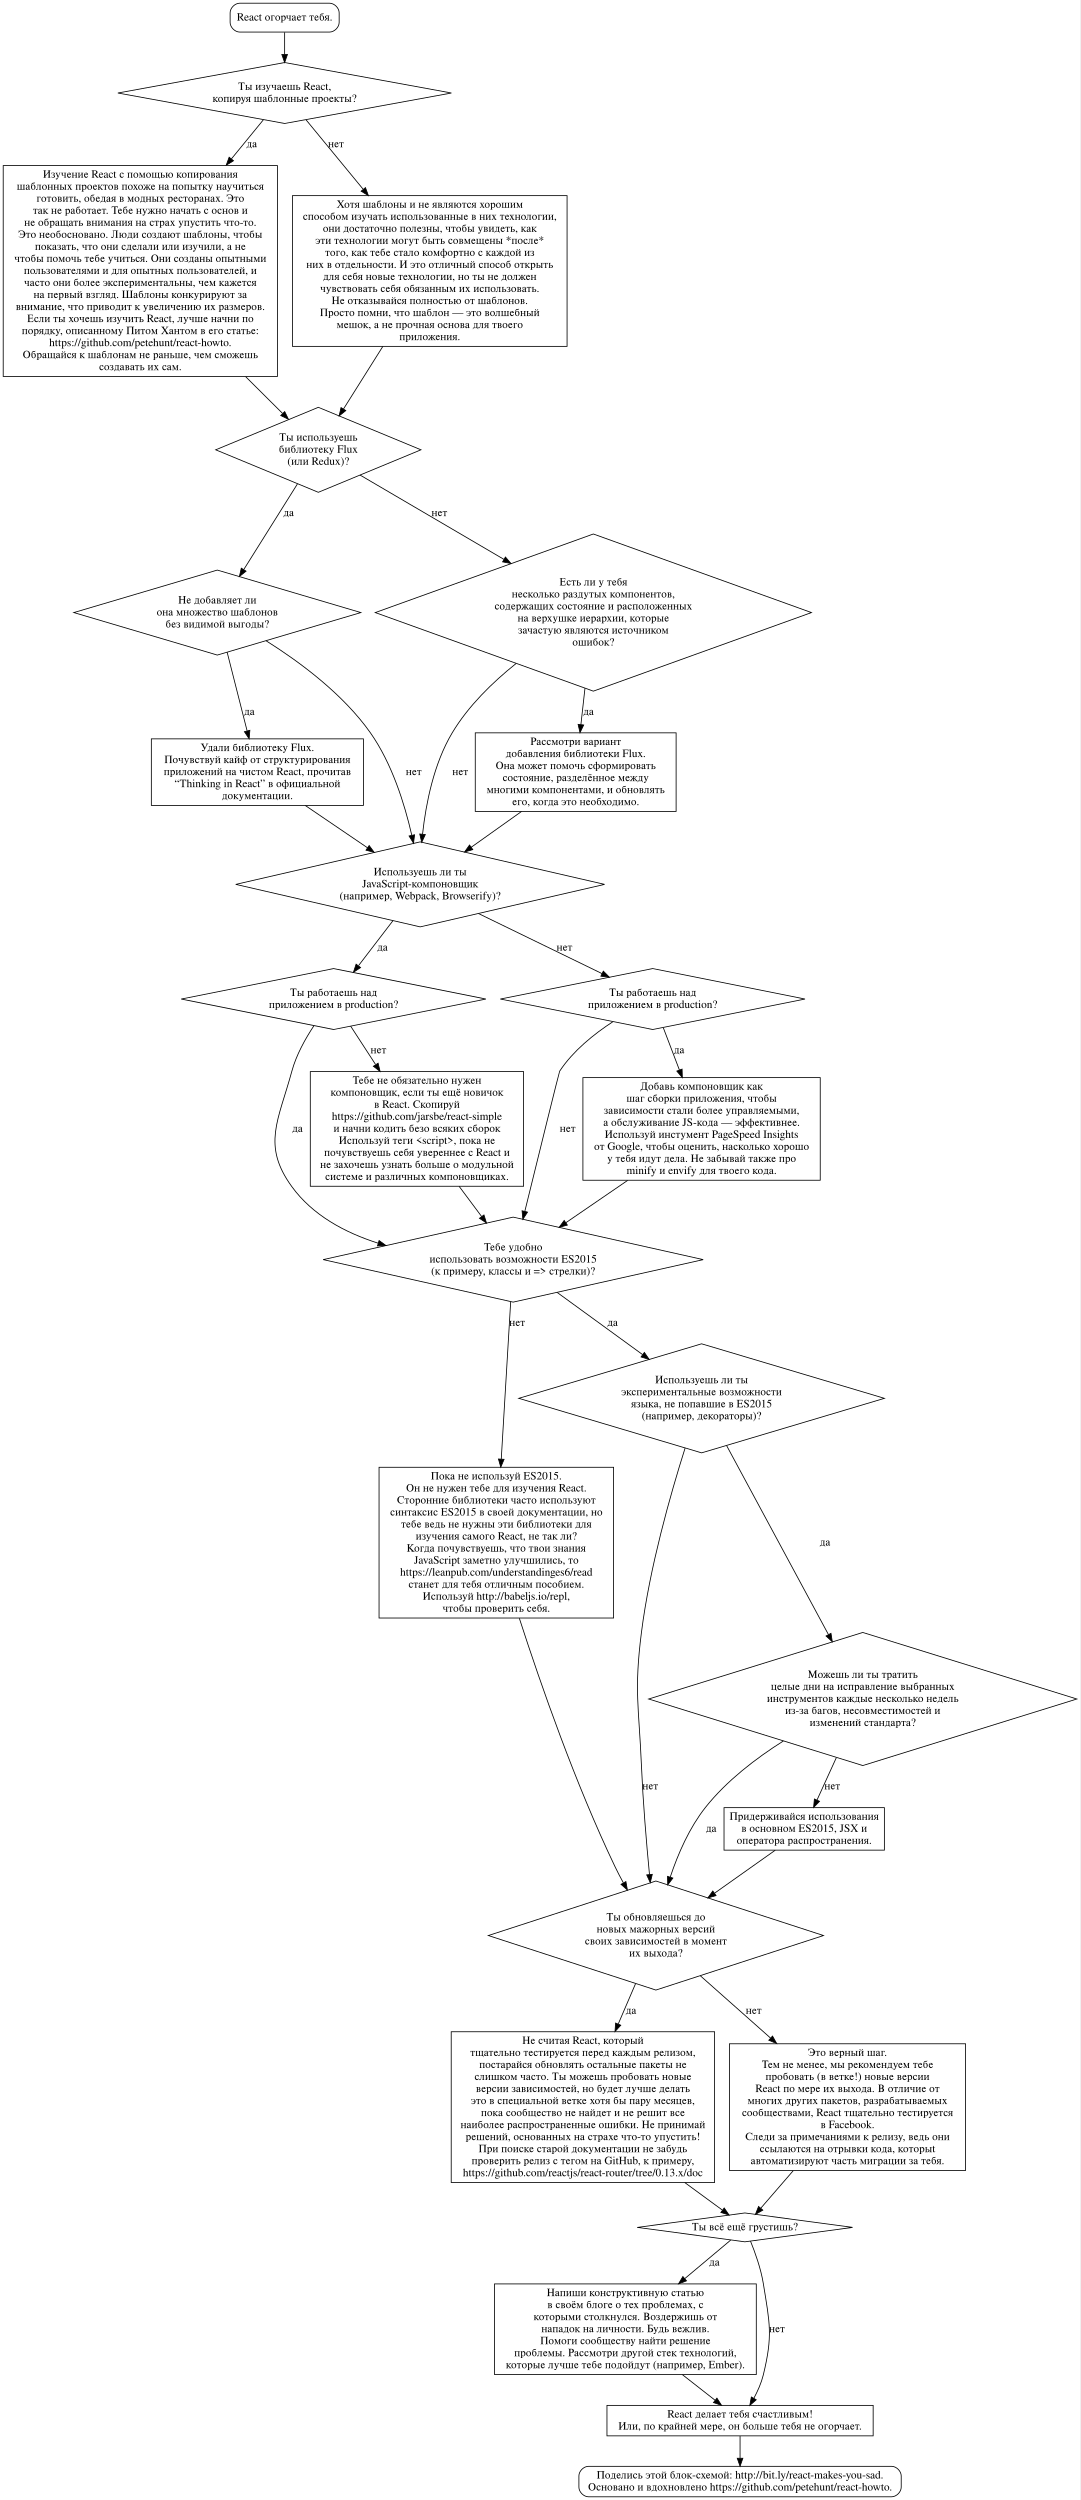
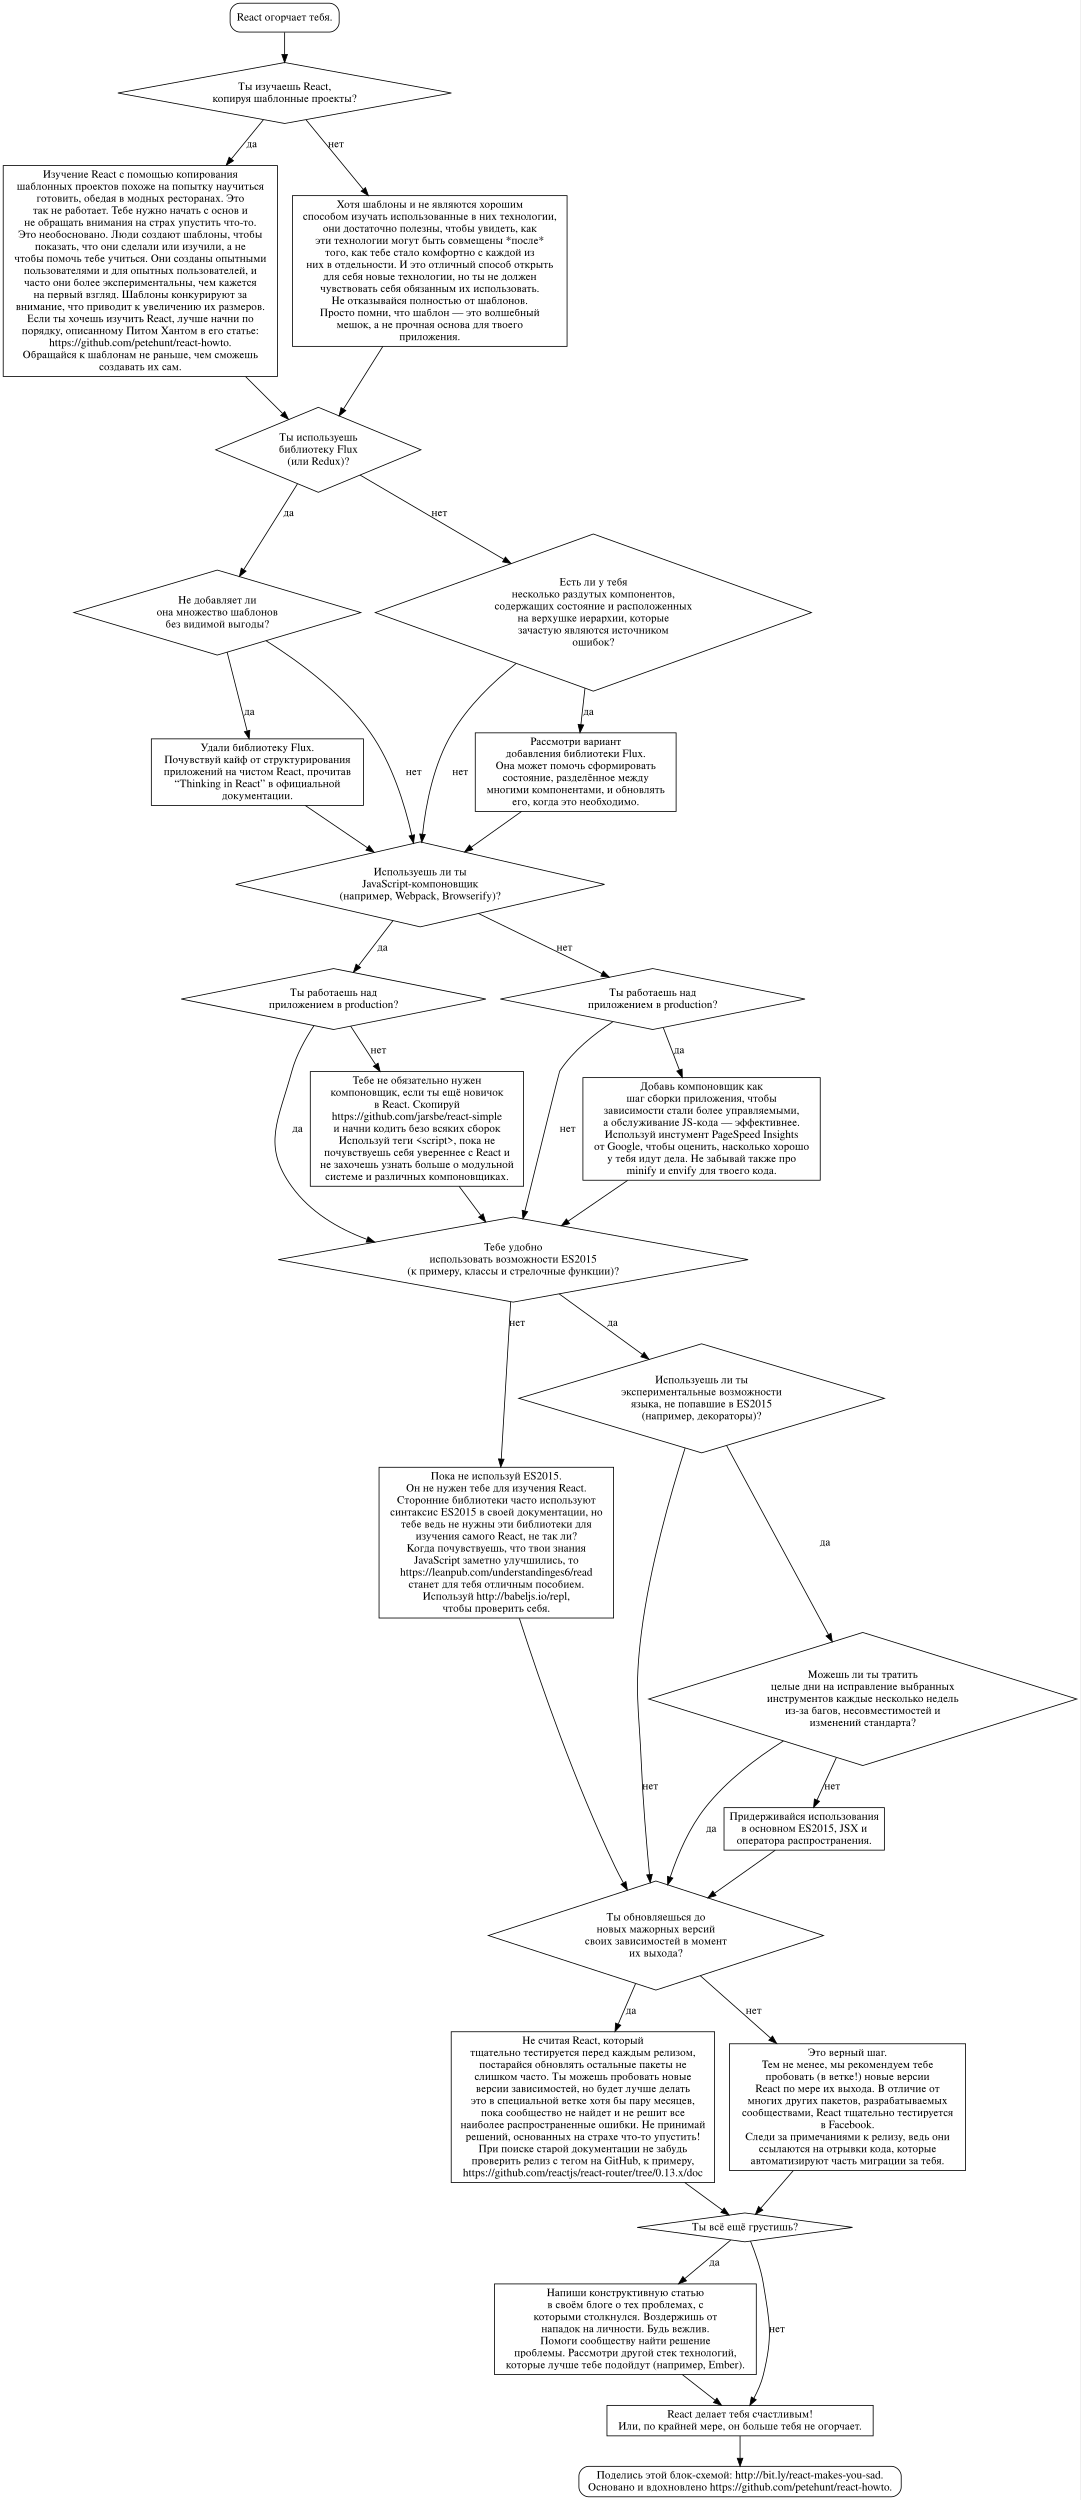
<svg xmlns="http://www.w3.org/2000/svg" width="1347pt" height="3118pt" viewBox="0.00 0.00 1347.00 3118.00">
  <g id="graph0" class="graph" transform="scale(1 1) rotate(0) translate(4 3114)">
    <polygon fill="white" stroke="none" points="-4,4 -4,-3114 1343,-3114 1343,4 -4,4" />
    <g id="node1" class="node">
      <path fill="none" stroke="black" d="M407,-3110C407,-3110 295,-3110 295,-3110 289,-3110 283,-3104 283,-3098 283,-3098 283,-3086 283,-3086 283,-3080 289,-3074 295,-3074 295,-3074 407,-3074 407,-3074 413,-3074 419,-3080 419,-3086 419,-3086 419,-3098 419,-3098 419,-3104 413,-3110 407,-3110" />
      <text text-anchor="middle" x="351" y="-3088.3" font-family="Times,serif" font-size="14.00">React огорчает тебя.</text>
    </g>
    <g id="node2" class="node">
      <polygon fill="none" stroke="black" points="351,-3036 143,-2998 351,-2960 559,-2998 351,-3036" />
      <text text-anchor="middle" x="351" y="-3001.8" font-family="Times,serif" font-size="14.00">Ты изучаешь React,</text>
      <text text-anchor="middle" x="351" y="-2986.8" font-family="Times,serif" font-size="14.00">    копируя шаблонные проекты?</text>
    </g>
    <g id="edge1" class="edge">
      <path fill="none" stroke="black" d="M351,-3073.7C351,-3065.81 351,-3056.06 351,-3046.24" />
      <polygon fill="black" stroke="black" points="354.5,-3046.04 351,-3036.04 347.5,-3046.04 354.5,-3046.04" />
    </g>
    <g id="node3" class="node">
      <polygon fill="none" stroke="black" points="342,-2907.5 0,-2907.5 0,-2644.5 342,-2644.5 342,-2907.5" />
      <text text-anchor="middle" x="171" y="-2892.3" font-family="Times,serif" font-size="14.00">Изучение React с помощью копирования</text>
      <text text-anchor="middle" x="171" y="-2877.3" font-family="Times,serif" font-size="14.00">    шаблонных проектов похоже на попытку научиться</text>
      <text text-anchor="middle" x="171" y="-2862.3" font-family="Times,serif" font-size="14.00">    готовить, обедая в модных ресторанах. Это</text>
      <text text-anchor="middle" x="171" y="-2847.3" font-family="Times,serif" font-size="14.00">    так не работает. Тебе нужно начать с основ и</text>
      <text text-anchor="middle" x="171" y="-2832.3" font-family="Times,serif" font-size="14.00">    не обращать внимания на страх упустить что-то.</text>
      <text text-anchor="middle" x="171" y="-2817.3" font-family="Times,serif" font-size="14.00">    Это необосновано. Люди создают шаблоны, чтобы</text>
      <text text-anchor="middle" x="171" y="-2802.3" font-family="Times,serif" font-size="14.00">    показать, что они сделали или изучили, а не</text>
      <text text-anchor="middle" x="171" y="-2787.3" font-family="Times,serif" font-size="14.00">    чтобы помочь тебе учиться. Они созданы опытными</text>
      <text text-anchor="middle" x="171" y="-2772.3" font-family="Times,serif" font-size="14.00">    пользователями и для опытных пользователей, и</text>
      <text text-anchor="middle" x="171" y="-2757.3" font-family="Times,serif" font-size="14.00">    часто они более экспериментальны, чем кажется</text>
      <text text-anchor="middle" x="171" y="-2742.3" font-family="Times,serif" font-size="14.00">    на первый взгляд. Шаблоны конкурируют за</text>
      <text text-anchor="middle" x="171" y="-2727.3" font-family="Times,serif" font-size="14.00">    внимание, что приводит к увеличению их размеров.</text>
      <text text-anchor="middle" x="171" y="-2712.3" font-family="Times,serif" font-size="14.00">    Если ты хочешь изучить React, лучше начни по</text>
      <text text-anchor="middle" x="171" y="-2697.3" font-family="Times,serif" font-size="14.00">    порядку, описанному Питом Хантом в его статье:</text>
      <text text-anchor="middle" x="171" y="-2682.3" font-family="Times,serif" font-size="14.00">    https://github.com/petehunt/react-howto.</text>
      <text text-anchor="middle" x="171" y="-2667.3" font-family="Times,serif" font-size="14.00">    Обращайся к шаблонам не раньше, чем сможешь</text>
      <text text-anchor="middle" x="171" y="-2652.3" font-family="Times,serif" font-size="14.00">    создавать их сам.</text>
    </g>
    <g id="edge2" class="edge">
      <path fill="none" stroke="black" d="M324.44,-2964.54C313.231,-2950.84 299.35,-2933.87 284.555,-2915.79" />
      <polygon fill="black" stroke="black" points="287.205,-2913.5 278.164,-2907.98 281.788,-2917.93 287.205,-2913.5" />
      <text text-anchor="middle" x="310" y="-2930.3" font-family="Times,serif" font-size="14.00">да</text>
    </g>
    <g id="node4" class="node">
      <polygon fill="none" stroke="black" points="703.25,-2870 360.75,-2870 360.75,-2682 703.25,-2682 703.25,-2870" />
      <text text-anchor="middle" x="532" y="-2854.8" font-family="Times,serif" font-size="14.00">Хотя шаблоны и не являются хорошим</text>
      <text text-anchor="middle" x="532" y="-2839.8" font-family="Times,serif" font-size="14.00">    способом изучать использованные в них технологии,</text>
      <text text-anchor="middle" x="532" y="-2824.8" font-family="Times,serif" font-size="14.00">    они достаточно полезны, чтобы увидеть, как</text>
      <text text-anchor="middle" x="532" y="-2809.8" font-family="Times,serif" font-size="14.00">    эти технологии могут быть совмещены *после*</text>
      <text text-anchor="middle" x="532" y="-2794.8" font-family="Times,serif" font-size="14.00">    того, как тебе стало комфортно с каждой из</text>
      <text text-anchor="middle" x="532" y="-2779.8" font-family="Times,serif" font-size="14.00">    них в отдельности. И это отличный способ открыть</text>
      <text text-anchor="middle" x="532" y="-2764.8" font-family="Times,serif" font-size="14.00">    для себя новые технологии, но ты не должен</text>
      <text text-anchor="middle" x="532" y="-2749.8" font-family="Times,serif" font-size="14.00">    чувствовать себя обязанным их использовать.</text>
      <text text-anchor="middle" x="532" y="-2734.8" font-family="Times,serif" font-size="14.00">    Не отказывайся полностью от шаблонов.</text>
      <text text-anchor="middle" x="532" y="-2719.8" font-family="Times,serif" font-size="14.00">    Просто помни, что шаблон — это волшебный</text>
      <text text-anchor="middle" x="532" y="-2704.8" font-family="Times,serif" font-size="14.00">    мешок, а не прочная основа для твоего</text>
      <text text-anchor="middle" x="532" y="-2689.8" font-family="Times,serif" font-size="14.00">    приложения.</text>
    </g>
    <g id="edge3" class="edge">
      <path fill="none" stroke="black" d="M377.707,-2964.54C396.654,-2941.51 423.19,-2909.25 448.921,-2877.98" />
      <polygon fill="black" stroke="black" points="451.79,-2880 455.441,-2870.06 446.384,-2875.55 451.79,-2880" />
      <text text-anchor="middle" x="415" y="-2930.3" font-family="Times,serif" font-size="14.00">нет</text>
    </g>
    <g id="node5" class="node">
      <polygon fill="none" stroke="black" points="393,-2606 265,-2553 393,-2500 521,-2553 393,-2606" />
      <text text-anchor="middle" x="393" y="-2564.3" font-family="Times,serif" font-size="14.00">Ты используешь</text>
      <text text-anchor="middle" x="393" y="-2549.3" font-family="Times,serif" font-size="14.00">    библиотеку Flux</text>
      <text text-anchor="middle" x="393" y="-2534.3" font-family="Times,serif" font-size="14.00">    (или Redux)?</text>
    </g>
    <g id="edge4" class="edge">
      <path fill="none" stroke="black" d="M302.384,-2644.21C318.814,-2627.85 334.628,-2612.11 348.317,-2598.48" />
      <polygon fill="black" stroke="black" points="351.076,-2600.67 355.694,-2591.14 346.137,-2595.71 351.076,-2600.67" />
    </g>
    <g id="edge5" class="edge">
      <path fill="none" stroke="black" d="M473.454,-2681.92C456.612,-2655.14 438.89,-2626.96 424.378,-2603.89" />
      <polygon fill="black" stroke="black" points="427.269,-2601.91 418.982,-2595.31 421.343,-2605.64 427.269,-2601.91" />
    </g>
    <g id="node6" class="node">
      <polygon fill="none" stroke="black" points="267,-2403 88,-2350 267,-2297 446,-2350 267,-2403" />
      <text text-anchor="middle" x="267" y="-2361.3" font-family="Times,serif" font-size="14.00">Не добавляет ли</text>
      <text text-anchor="middle" x="267" y="-2346.3" font-family="Times,serif" font-size="14.00">    она множество шаблонов</text>
      <text text-anchor="middle" x="267" y="-2331.3" font-family="Times,serif" font-size="14.00">    без видимой выгоды?</text>
    </g>
    <g id="edge6" class="edge">
      <path fill="none" stroke="black" d="M366.893,-2510.35C347.505,-2479.42 320.92,-2437.02 300.05,-2403.72" />
      <polygon fill="black" stroke="black" points="302.878,-2401.64 294.601,-2395.03 296.947,-2405.36 302.878,-2401.64" />
      <text text-anchor="middle" x="356" y="-2470.3" font-family="Times,serif" font-size="14.00">да</text>
    </g>
    <g id="node7" class="node">
      <polygon fill="none" stroke="black" points="736,-2448 464,-2350 736,-2252 1008,-2350 736,-2448" />
      <text text-anchor="middle" x="736" y="-2383.8" font-family="Times,serif" font-size="14.00">Есть ли у тебя</text>
      <text text-anchor="middle" x="736" y="-2368.8" font-family="Times,serif" font-size="14.00">    несколько раздутых компонентов,</text>
      <text text-anchor="middle" x="736" y="-2353.8" font-family="Times,serif" font-size="14.00">    содержащих состояние и расположенных</text>
      <text text-anchor="middle" x="736" y="-2338.8" font-family="Times,serif" font-size="14.00">    на верхушке иерархии, которые</text>
      <text text-anchor="middle" x="736" y="-2323.8" font-family="Times,serif" font-size="14.00">    зачастую являются источником</text>
      <text text-anchor="middle" x="736" y="-2308.8" font-family="Times,serif" font-size="14.00">    ошибок?</text>
    </g>
    <g id="edge7" class="edge">
      <path fill="none" stroke="black" d="M445.094,-2521.47C492.519,-2493.68 564.127,-2451.72 624.429,-2416.38" />
      <polygon fill="black" stroke="black" points="626.381,-2419.29 633.239,-2411.22 622.842,-2413.25 626.381,-2419.29" />
      <text text-anchor="middle" x="544" y="-2470.3" font-family="Times,serif" font-size="14.00">нет</text>
    </g>
    <g id="node8" class="node">
      <polygon fill="none" stroke="black" points="449.25,-2192.5 184.75,-2192.5 184.75,-2109.5 449.25,-2109.5 449.25,-2192.5" />
      <text text-anchor="middle" x="317" y="-2177.3" font-family="Times,serif" font-size="14.00">Удали библиотеку Flux.</text>
      <text text-anchor="middle" x="317" y="-2162.3" font-family="Times,serif" font-size="14.00">    Почувствуй кайф от структурирования</text>
      <text text-anchor="middle" x="317" y="-2147.3" font-family="Times,serif" font-size="14.00">    приложений на чистом React, прочитав</text>
      <text text-anchor="middle" x="317" y="-2132.3" font-family="Times,serif" font-size="14.00">    “Thinking in React” в официальной</text>
      <text text-anchor="middle" x="317" y="-2117.3" font-family="Times,serif" font-size="14.00">    документации.</text>
    </g>
    <g id="edge8" class="edge">
      <path fill="none" stroke="black" d="M279.295,-2300.56C286.855,-2270.77 296.526,-2232.67 304.18,-2202.51" />
      <polygon fill="black" stroke="black" points="307.625,-2203.16 306.693,-2192.61 300.84,-2201.44 307.625,-2203.16" />
      <text text-anchor="middle" x="307" y="-2222.3" font-family="Times,serif" font-size="14.00">да</text>
    </g>
    <g id="node9" class="node">
      <polygon fill="none" stroke="black" points="520,-2064 290,-2011 520,-1958 750,-2011 520,-2064" />
      <text text-anchor="middle" x="520" y="-2022.3" font-family="Times,serif" font-size="14.00">Используешь ли ты</text>
      <text text-anchor="middle" x="520" y="-2007.3" font-family="Times,serif" font-size="14.00">    JavaScript-компоновщик</text>
      <text text-anchor="middle" x="520" y="-1992.3" font-family="Times,serif" font-size="14.00">    (например, Webpack, Browserify)?</text>
    </g>
    <g id="edge9" class="edge">
      <path fill="none" stroke="black" d="M327.783,-2314.88C369.774,-2288.48 423.984,-2248.32 458,-2200 484.789,-2161.95 500.584,-2111.56 509.521,-2072.52" />
      <polygon fill="black" stroke="black" points="513.029,-2072.87 511.755,-2062.35 506.192,-2071.37 513.029,-2072.87" />
      <text text-anchor="middle" x="512" y="-2147.3" font-family="Times,serif" font-size="14.00">нет</text>
    </g>
    <g id="edge11" class="edge">
      <path fill="none" stroke="black" d="M639.722,-2286.54C610.027,-2262.79 579.931,-2233.33 560,-2200 537.125,-2161.75 527.231,-2112.24 522.999,-2073.63" />
      <polygon fill="black" stroke="black" points="526.47,-2073.16 521.996,-2063.55 519.505,-2073.85 526.47,-2073.16" />
      <text text-anchor="middle" x="570" y="-2147.3" font-family="Times,serif" font-size="14.00">нет</text>
    </g>
    <g id="node10" class="node">
      <polygon fill="none" stroke="black" points="839.25,-2200 588.75,-2200 588.75,-2102 839.25,-2102 839.25,-2200" />
      <text text-anchor="middle" x="714" y="-2184.8" font-family="Times,serif" font-size="14.00">Рассмотри вариант</text>
      <text text-anchor="middle" x="714" y="-2169.8" font-family="Times,serif" font-size="14.00">    добавления библиотеки Flux.</text>
      <text text-anchor="middle" x="714" y="-2154.8" font-family="Times,serif" font-size="14.00">    Она может помочь сформировать</text>
      <text text-anchor="middle" x="714" y="-2139.8" font-family="Times,serif" font-size="14.00">    состояние, разделённое между</text>
      <text text-anchor="middle" x="714" y="-2124.8" font-family="Times,serif" font-size="14.00">    многими компонентами, и обновлять</text>
      <text text-anchor="middle" x="714" y="-2109.8" font-family="Times,serif" font-size="14.00">    его, когда это необходимо.</text>
    </g>
    <g id="edge10" class="edge">
      <path fill="none" stroke="black" d="M725.58,-2255.69C723.855,-2240.25 722.111,-2224.63 720.518,-2210.37" />
      <polygon fill="black" stroke="black" points="723.976,-2209.8 719.388,-2200.25 717.019,-2210.57 723.976,-2209.8" />
      <text text-anchor="middle" x="730" y="-2222.3" font-family="Times,serif" font-size="14.00">да</text>
    </g>
    <g id="edge13" class="edge">
      <path fill="none" stroke="black" d="M376.809,-2109.34C401.186,-2092.77 429.447,-2073.56 454.389,-2056.6" />
      <polygon fill="black" stroke="black" points="456.408,-2059.46 462.71,-2050.95 452.472,-2053.67 456.408,-2059.46" />
    </g>
    <g id="node11" class="node">
      <polygon fill="none" stroke="black" points="412,-1906 222,-1868 412,-1830 602,-1868 412,-1906" />
      <text text-anchor="middle" x="412" y="-1871.8" font-family="Times,serif" font-size="14.00">Ты работаешь над</text>
      <text text-anchor="middle" x="412" y="-1856.8" font-family="Times,serif" font-size="14.00">    приложением в production?</text>
    </g>
    <g id="edge14" class="edge">
      <path fill="none" stroke="black" d="M486.124,-1965.77C472.409,-1947.87 456.672,-1927.32 443.236,-1909.78" />
      <polygon fill="black" stroke="black" points="445.703,-1907.25 436.844,-1901.44 440.146,-1911.5 445.703,-1907.25" />
      <text text-anchor="middle" x="473" y="-1928.3" font-family="Times,serif" font-size="14.00">да</text>
    </g>
    <g id="node12" class="node">
      <polygon fill="none" stroke="black" points="810,-1906 620,-1868 810,-1830 1000,-1868 810,-1906" />
      <text text-anchor="middle" x="810" y="-1871.8" font-family="Times,serif" font-size="14.00">Ты работаешь над</text>
      <text text-anchor="middle" x="810" y="-1856.8" font-family="Times,serif" font-size="14.00">    приложением в production?</text>
    </g>
    <g id="edge15" class="edge">
      <path fill="none" stroke="black" d="M592.805,-1974.6C640.209,-1951.55 701.434,-1921.79 746.791,-1899.73" />
      <polygon fill="black" stroke="black" points="748.467,-1902.81 755.93,-1895.29 745.406,-1896.51 748.467,-1902.81" />
      <text text-anchor="middle" x="700" y="-1928.3" font-family="Times,serif" font-size="14.00">нет</text>
    </g>
    <g id="edge12" class="edge">
      <path fill="none" stroke="black" d="M646.421,-2101.93C626.045,-2087.43 603.757,-2071.58 583.646,-2057.27" />
      <polygon fill="black" stroke="black" points="585.646,-2054.4 575.469,-2051.46 581.589,-2060.11 585.646,-2054.4" />
    </g>
    <g id="node13" class="node">
-       <polygon fill="none" stroke="black" points="636,-1596 399,-1543 636,-1490 873,-1543 636,-1596" />
+       <polygon fill="none" stroke="black" points="636,-1596 343,-1543 636,-1490 929,-1543 636,-1596" />
      <text text-anchor="middle" x="636" y="-1554.3" font-family="Times,serif" font-size="14.00">Тебе удобно</text>
      <text text-anchor="middle" x="636" y="-1539.3" font-family="Times,serif" font-size="14.00">    использовать возможности ES2015</text>
-       <text text-anchor="middle" x="636" y="-1524.3" font-family="Times,serif" font-size="14.00">    (к примеру, классы и =&gt; стрелки)?</text>
+       <text text-anchor="middle" x="636" y="-1524.3" font-family="Times,serif" font-size="14.00">    (к примеру, классы и стрелочные функции)?</text>
    </g>
    <g id="edge16" class="edge">
-       <path fill="none" stroke="black" d="M387.496,-1834.65C376.803,-1818.54 365.471,-1798.21 360,-1778 343.276,-1716.22 322.409,-1685.8 360,-1634 385.747,-1598.52 425.857,-1576.76 467.599,-1563.5" />
-       <polygon fill="black" stroke="black" points="468.813,-1566.79 477.377,-1560.55 466.792,-1560.08 468.813,-1566.79" />
+       <path fill="none" stroke="black" d="M387.496,-1834.65C376.803,-1818.54 365.471,-1798.21 360,-1778 343.276,-1716.22 322.409,-1685.8 360,-1634 382.827,-1602.55 416.942,-1581.88 453.476,-1568.35" />
+       <polygon fill="black" stroke="black" points="455.047,-1571.5 463.322,-1564.89 452.727,-1564.9 455.047,-1571.5" />
      <text text-anchor="middle" x="367" y="-1702.3" font-family="Times,serif" font-size="14.00">да</text>
    </g>
    <g id="node14" class="node">
      <polygon fill="none" stroke="black" points="649,-1777.5 383,-1777.5 383,-1634.5 649,-1634.5 649,-1777.5" />
      <text text-anchor="middle" x="516" y="-1762.3" font-family="Times,serif" font-size="14.00">Тебе не обязательно нужен</text>
      <text text-anchor="middle" x="516" y="-1747.3" font-family="Times,serif" font-size="14.00">    компоновщик, если ты ещё новичок</text>
      <text text-anchor="middle" x="516" y="-1732.3" font-family="Times,serif" font-size="14.00">    в React. Скопируй</text>
      <text text-anchor="middle" x="516" y="-1717.3" font-family="Times,serif" font-size="14.00">    https://github.com/jarsbe/react-simple</text>
      <text text-anchor="middle" x="516" y="-1702.3" font-family="Times,serif" font-size="14.00">    и начни кодить безо всяких сборок</text>
      <text text-anchor="middle" x="516" y="-1687.3" font-family="Times,serif" font-size="14.00">    Используй теги &lt;script&gt;, пока не</text>
      <text text-anchor="middle" x="516" y="-1672.3" font-family="Times,serif" font-size="14.00">    почувствуешь себя увереннее с React и</text>
      <text text-anchor="middle" x="516" y="-1657.3" font-family="Times,serif" font-size="14.00">    не захочешь узнать больше о модульной</text>
      <text text-anchor="middle" x="516" y="-1642.3" font-family="Times,serif" font-size="14.00">    системе и различных компоновщиках.</text>
    </g>
    <g id="edge17" class="edge">
      <path fill="none" stroke="black" d="M433.297,-1834.24C442.355,-1820.3 453.35,-1803.38 464.326,-1786.5" />
      <polygon fill="black" stroke="black" points="467.538,-1787.98 470.054,-1777.69 461.669,-1784.16 467.538,-1787.98" />
      <text text-anchor="middle" x="468" y="-1800.3" font-family="Times,serif" font-size="14.00">нет</text>
    </g>
    <g id="edge19" class="edge">
-       <path fill="none" stroke="black" d="M760.402,-1839.72C736.994,-1824.46 710.615,-1803.38 694,-1778 693.385,-1777.06 667.545,-1672.29 650.567,-1603.27" />
-       <polygon fill="black" stroke="black" points="653.917,-1602.24 648.13,-1593.36 647.12,-1603.91 653.917,-1602.24" />
+       <path fill="none" stroke="black" d="M760.402,-1839.72C736.994,-1824.46 710.615,-1803.38 694,-1778 693.387,-1777.06 667.689,-1672.87 650.708,-1603.85" />
+       <polygon fill="black" stroke="black" points="654.058,-1602.81 648.27,-1593.94 647.26,-1604.48 654.058,-1602.81" />
      <text text-anchor="middle" x="704" y="-1702.3" font-family="Times,serif" font-size="14.00">нет</text>
    </g>
    <g id="node15" class="node">
      <polygon fill="none" stroke="black" points="1019,-1770 723,-1770 723,-1642 1019,-1642 1019,-1770" />
      <text text-anchor="middle" x="871" y="-1754.8" font-family="Times,serif" font-size="14.00">Добавь компоновщик как</text>
      <text text-anchor="middle" x="871" y="-1739.8" font-family="Times,serif" font-size="14.00">    шаг сборки приложения, чтобы</text>
      <text text-anchor="middle" x="871" y="-1724.8" font-family="Times,serif" font-size="14.00">    зависимости стали более управляемыми,</text>
      <text text-anchor="middle" x="871" y="-1709.8" font-family="Times,serif" font-size="14.00">    а обслуживание JS-кода — эффективнее.</text>
      <text text-anchor="middle" x="871" y="-1694.8" font-family="Times,serif" font-size="14.00">    Используй инстумент PageSpeed Insights</text>
      <text text-anchor="middle" x="871" y="-1679.8" font-family="Times,serif" font-size="14.00">    от Google, чтобы оценить, насколько хорошо</text>
      <text text-anchor="middle" x="871" y="-1664.8" font-family="Times,serif" font-size="14.00">    у тебя идут дела. Не забывай также про</text>
      <text text-anchor="middle" x="871" y="-1649.8" font-family="Times,serif" font-size="14.00">    minify и envify для твоего кода.</text>
    </g>
    <g id="edge18" class="edge">
      <path fill="none" stroke="black" d="M823.236,-1832.28C829.144,-1816.79 836.341,-1797.91 843.337,-1779.56" />
      <polygon fill="black" stroke="black" points="846.677,-1780.62 846.969,-1770.03 840.136,-1778.13 846.677,-1780.62" />
      <text text-anchor="middle" x="843" y="-1800.3" font-family="Times,serif" font-size="14.00">да</text>
    </g>
    <g id="node16" class="node">
      <polygon fill="none" stroke="black" points="761.25,-1284 468.75,-1284 468.75,-1096 761.25,-1096 761.25,-1284" />
      <text text-anchor="middle" x="615" y="-1268.8" font-family="Times,serif" font-size="14.00">Пока не используй ES2015.</text>
      <text text-anchor="middle" x="615" y="-1253.8" font-family="Times,serif" font-size="14.00">    Он не нужен тебе для изучения React.</text>
      <text text-anchor="middle" x="615" y="-1238.8" font-family="Times,serif" font-size="14.00">    Сторонние библиотеки часто используют</text>
      <text text-anchor="middle" x="615" y="-1223.8" font-family="Times,serif" font-size="14.00">    синтаксис ES2015 в своей документации, но</text>
      <text text-anchor="middle" x="615" y="-1208.8" font-family="Times,serif" font-size="14.00">    тебе ведь не нужны эти библиотеки для</text>
      <text text-anchor="middle" x="615" y="-1193.8" font-family="Times,serif" font-size="14.00">    изучения самого React, не так ли?</text>
      <text text-anchor="middle" x="615" y="-1178.8" font-family="Times,serif" font-size="14.00">    Когда почувствуешь, что твои знания</text>
      <text text-anchor="middle" x="615" y="-1163.8" font-family="Times,serif" font-size="14.00">    JavaScript заметно улучшились, то</text>
      <text text-anchor="middle" x="615" y="-1148.8" font-family="Times,serif" font-size="14.00">    https://leanpub.com/understandinges6/read</text>
      <text text-anchor="middle" x="615" y="-1133.8" font-family="Times,serif" font-size="14.00">    станет для тебя отличным пособием.</text>
      <text text-anchor="middle" x="615" y="-1118.8" font-family="Times,serif" font-size="14.00">    Используй http://babeljs.io/repl,</text>
      <text text-anchor="middle" x="615" y="-1103.8" font-family="Times,serif" font-size="14.00">    чтобы проверить себя.</text>
    </g>
    <g id="edge22" class="edge">
-       <path fill="none" stroke="black" d="M632.924,-1490.59C629.853,-1439.25 625.047,-1358.92 621.184,-1294.36" />
-       <polygon fill="black" stroke="black" points="624.664,-1293.92 620.573,-1284.14 617.676,-1294.33 624.664,-1293.92" />
+       <path fill="none" stroke="black" d="M632.901,-1490.21C629.831,-1438.89 625.043,-1358.86 621.191,-1294.48" />
+       <polygon fill="black" stroke="black" points="624.672,-1294.06 620.581,-1284.29 617.685,-1294.48 624.672,-1294.06" />
      <text text-anchor="middle" x="641" y="-1460.3" font-family="Times,serif" font-size="14.00">нет</text>
    </g>
    <g id="node17" class="node">
      <polygon fill="none" stroke="black" points="871,-1438 643,-1370 871,-1302 1099,-1370 871,-1438" />
      <text text-anchor="middle" x="871" y="-1388.8" font-family="Times,serif" font-size="14.00">Используешь ли ты</text>
      <text text-anchor="middle" x="871" y="-1373.8" font-family="Times,serif" font-size="14.00">    экспериментальные возможности</text>
      <text text-anchor="middle" x="871" y="-1358.8" font-family="Times,serif" font-size="14.00">    языка, не попавшие в ES2015</text>
      <text text-anchor="middle" x="871" y="-1343.8" font-family="Times,serif" font-size="14.00">    (например, декораторы)?</text>
    </g>
    <g id="edge23" class="edge">
-       <path fill="none" stroke="black" d="M690.8,-1502.12C722.567,-1479.01 762.981,-1449.6 797.482,-1424.5" />
-       <polygon fill="black" stroke="black" points="799.632,-1427.26 805.658,-1418.55 795.513,-1421.6 799.632,-1427.26" />
+       <path fill="none" stroke="black" d="M693.487,-1500.17C724.679,-1477.47 763.582,-1449.16 797.013,-1424.84" />
+       <polygon fill="black" stroke="black" points="799.36,-1427.46 805.387,-1418.74 795.242,-1421.8 799.36,-1427.46" />
      <text text-anchor="middle" x="760" y="-1460.3" font-family="Times,serif" font-size="14.00">да</text>
    </g>
    <g id="edge21" class="edge">
-       <path fill="none" stroke="black" d="M568.634,-1634.38C578.048,-1621.75 587.709,-1608.79 596.668,-1596.77" />
-       <polygon fill="black" stroke="black" points="599.578,-1598.72 602.748,-1588.61 593.965,-1594.54 599.578,-1598.72" />
+       <path fill="none" stroke="black" d="M568.634,-1634.38C577.654,-1622.28 586.899,-1609.88 595.538,-1598.29" />
+       <polygon fill="black" stroke="black" points="598.54,-1600.12 601.709,-1590.01 592.927,-1595.93 598.54,-1600.12" />
    </g>
    <g id="edge20" class="edge">
-       <path fill="none" stroke="black" d="M778.796,-1641.83C753.031,-1624.18 725.561,-1605.36 701.668,-1588.99" />
-       <polygon fill="black" stroke="black" points="703.603,-1586.07 693.375,-1583.31 699.646,-1591.85 703.603,-1586.07" />
+       <path fill="none" stroke="black" d="M778.796,-1641.83C754.059,-1624.88 727.752,-1606.86 704.547,-1590.96" />
+       <polygon fill="black" stroke="black" points="706.374,-1587.97 696.146,-1585.21 702.418,-1593.75 706.374,-1587.97" />
    </g>
    <g id="node18" class="node">
      <polygon fill="none" stroke="black" points="814,-768 605,-700 814,-632 1023,-700 814,-768" />
      <text text-anchor="middle" x="814" y="-718.8" font-family="Times,serif" font-size="14.00">Ты обновляешься до</text>
      <text text-anchor="middle" x="814" y="-703.8" font-family="Times,serif" font-size="14.00">    новых мажорных версий</text>
      <text text-anchor="middle" x="814" y="-688.8" font-family="Times,serif" font-size="14.00">    своих зависимостей в момент</text>
      <text text-anchor="middle" x="814" y="-673.8" font-family="Times,serif" font-size="14.00">    их выхода?</text>
    </g>
    <g id="edge24" class="edge">
      <path fill="none" stroke="black" d="M643.697,-1095.74C670.536,-1012.73 713.79,-888.873 763,-786 766.165,-779.383 769.691,-772.612 773.368,-765.924" />
      <polygon fill="black" stroke="black" points="776.606,-767.307 778.458,-756.875 770.505,-763.875 776.606,-767.307" />
    </g>
    <g id="edge26" class="edge">
      <path fill="none" stroke="black" d="M850.472,-1308C832.013,-1249.72 806.27,-1159 796,-1078 786.72,-1004.81 792.862,-985.711 796,-912 797.925,-866.794 802.159,-816.288 806.037,-776.025" />
      <polygon fill="black" stroke="black" points="809.526,-776.312 807.014,-766.019 802.559,-775.632 809.526,-776.312" />
      <text text-anchor="middle" x="807" y="-882.3" font-family="Times,serif" font-size="14.00">нет</text>
    </g>
    <g id="node19" class="node">
      <polygon fill="none" stroke="black" points="1072,-1078 805,-995 1072,-912 1339,-995 1072,-1078" />
      <text text-anchor="middle" x="1072" y="-1021.3" font-family="Times,serif" font-size="14.00">Можешь ли ты тратить</text>
      <text text-anchor="middle" x="1072" y="-1006.3" font-family="Times,serif" font-size="14.00">    целые дни на исправление выбранных</text>
      <text text-anchor="middle" x="1072" y="-991.3" font-family="Times,serif" font-size="14.00">    инструментов каждые несколько недель</text>
      <text text-anchor="middle" x="1072" y="-976.3" font-family="Times,serif" font-size="14.00">    из-за багов, несовместимостей и</text>
      <text text-anchor="middle" x="1072" y="-961.3" font-family="Times,serif" font-size="14.00">    изменений стандарта?</text>
    </g>
    <g id="edge25" class="edge">
      <path fill="none" stroke="black" d="M902.186,-1311.13C936.289,-1247.84 991.153,-1146.03 1029.25,-1075.33" />
      <polygon fill="black" stroke="black" points="1032.38,-1076.89 1034.05,-1066.43 1026.22,-1073.57 1032.38,-1076.89" />
      <text text-anchor="middle" x="1025" y="-1186.3" font-family="Times,serif" font-size="14.00">да</text>
    </g>
    <g id="node21" class="node">
      <polygon fill="none" stroke="black" points="887.25,-580 558.75,-580 558.75,-392 887.25,-392 887.25,-580" />
      <text text-anchor="middle" x="723" y="-564.8" font-family="Times,serif" font-size="14.00">Не считая React, который</text>
      <text text-anchor="middle" x="723" y="-549.8" font-family="Times,serif" font-size="14.00">    тщательно тестируется перед каждым релизом,</text>
      <text text-anchor="middle" x="723" y="-534.8" font-family="Times,serif" font-size="14.00">    постарайся обновлять остальные пакеты не</text>
      <text text-anchor="middle" x="723" y="-519.8" font-family="Times,serif" font-size="14.00">    слишком часто. Ты можешь пробовать новые</text>
      <text text-anchor="middle" x="723" y="-504.8" font-family="Times,serif" font-size="14.00">    версии зависимостей, но будет лучше делать</text>
      <text text-anchor="middle" x="723" y="-489.8" font-family="Times,serif" font-size="14.00">    это в специальной ветке хотя бы пару месяцев,</text>
      <text text-anchor="middle" x="723" y="-474.8" font-family="Times,serif" font-size="14.00">    пока сообщество не найдет и не решит все</text>
      <text text-anchor="middle" x="723" y="-459.8" font-family="Times,serif" font-size="14.00">    наиболее распространенные ошибки. Не принимай</text>
      <text text-anchor="middle" x="723" y="-444.8" font-family="Times,serif" font-size="14.00">    решений, основанных на страхе что-то упустить!</text>
      <text text-anchor="middle" x="723" y="-429.8" font-family="Times,serif" font-size="14.00">    При поиске старой документации не забудь</text>
      <text text-anchor="middle" x="723" y="-414.8" font-family="Times,serif" font-size="14.00">    проверить релиз с тегом на GitHub, к примеру,</text>
      <text text-anchor="middle" x="723" y="-399.8" font-family="Times,serif" font-size="14.00">    https://github.com/reactjs/react-router/tree/0.13.x/doc</text>
    </g>
    <g id="edge30" class="edge">
      <path fill="none" stroke="black" d="M788.651,-639.946C781.951,-624.337 774.52,-607.025 767.137,-589.825" />
      <polygon fill="black" stroke="black" points="770.206,-588.101 763.045,-580.292 763.774,-590.862 770.206,-588.101" />
      <text text-anchor="middle" x="783" y="-602.3" font-family="Times,serif" font-size="14.00">да</text>
    </g>
    <g id="node22" class="node">
      <polygon fill="none" stroke="black" points="1200.25,-565 905.75,-565 905.75,-407 1200.25,-407 1200.25,-565" />
      <text text-anchor="middle" x="1053" y="-549.8" font-family="Times,serif" font-size="14.00">Это верный шаг.</text>
      <text text-anchor="middle" x="1053" y="-534.8" font-family="Times,serif" font-size="14.00">    Тем не менее, мы рекомендуем тебе</text>
      <text text-anchor="middle" x="1053" y="-519.8" font-family="Times,serif" font-size="14.00">    пробовать (в ветке!) новые версии</text>
      <text text-anchor="middle" x="1053" y="-504.8" font-family="Times,serif" font-size="14.00">    React по мере их выхода. В отличие от</text>
      <text text-anchor="middle" x="1053" y="-489.8" font-family="Times,serif" font-size="14.00">    многих других пакетов, разрабатываемых</text>
      <text text-anchor="middle" x="1053" y="-474.8" font-family="Times,serif" font-size="14.00">    сообществами, React тщательно тестируется</text>
      <text text-anchor="middle" x="1053" y="-459.8" font-family="Times,serif" font-size="14.00">    в Facebook.</text>
      <text text-anchor="middle" x="1053" y="-444.8" font-family="Times,serif" font-size="14.00">    Следи за примечаниями к релизу, ведь они</text>
-       <text text-anchor="middle" x="1053" y="-429.8" font-family="Times,serif" font-size="14.00">    ссылаются на отрывки кода, которыt</text>
+       <text text-anchor="middle" x="1053" y="-429.8" font-family="Times,serif" font-size="14.00">    ссылаются на отрывки кода, которые</text>
      <text text-anchor="middle" x="1053" y="-414.8" font-family="Times,serif" font-size="14.00">    автоматизируют часть миграции за тебя.</text>
    </g>
    <g id="edge31" class="edge">
      <path fill="none" stroke="black" d="M869.432,-649.83C895.492,-626.714 927.324,-598.478 957.116,-572.052" />
      <polygon fill="black" stroke="black" points="959.483,-574.631 964.642,-565.376 954.838,-569.394 959.483,-574.631" />
      <text text-anchor="middle" x="936" y="-602.3" font-family="Times,serif" font-size="14.00">нет</text>
    </g>
    <g id="edge27" class="edge">
      <path fill="none" stroke="black" d="M972.948,-942.603C938.586,-920.876 902.157,-892.917 876,-860 855.879,-834.678 841.644,-802.042 831.935,-772.932" />
      <polygon fill="black" stroke="black" points="835.203,-771.662 828.813,-763.211 828.538,-773.802 835.203,-771.662" />
      <text text-anchor="middle" x="883" y="-829.3" font-family="Times,serif" font-size="14.00">да</text>
    </g>
    <g id="node20" class="node">
      <polygon fill="none" stroke="black" points="1099,-859.5 899,-859.5 899,-806.5 1099,-806.5 1099,-859.5" />
      <text text-anchor="middle" x="999" y="-844.3" font-family="Times,serif" font-size="14.00">Придерживайся использования</text>
      <text text-anchor="middle" x="999" y="-829.3" font-family="Times,serif" font-size="14.00">    в основном ES2015, JSX и</text>
      <text text-anchor="middle" x="999" y="-814.3" font-family="Times,serif" font-size="14.00">    оператора распространения.</text>
    </g>
    <g id="edge28" class="edge">
      <path fill="none" stroke="black" d="M1039.13,-921.957C1030.73,-903.548 1022.07,-884.572 1014.96,-868.979" />
      <polygon fill="black" stroke="black" points="1018.08,-867.388 1010.75,-859.743 1011.71,-870.294 1018.08,-867.388" />
      <text text-anchor="middle" x="1034" y="-882.3" font-family="Times,serif" font-size="14.00">нет</text>
    </g>
    <g id="edge29" class="edge">
      <path fill="none" stroke="black" d="M962.891,-806.431C941.352,-791.179 913.217,-771.256 887.211,-752.841" />
      <polygon fill="black" stroke="black" points="889.037,-749.846 878.853,-746.923 884.992,-755.558 889.037,-749.846" />
    </g>
    <g id="node23" class="node">
      <polygon fill="none" stroke="black" points="925,-354 790.704,-336 925,-318 1059.3,-336 925,-354" />
      <text text-anchor="middle" x="925" y="-332.3" font-family="Times,serif" font-size="14.00">Ты всё ещё грустишь?</text>
    </g>
    <g id="edge32" class="edge">
      <path fill="none" stroke="black" d="M850.07,-391.899C867.534,-379.104 883.883,-367.126 896.824,-357.644" />
      <polygon fill="black" stroke="black" points="899.214,-360.232 905.212,-351.498 895.076,-354.585 899.214,-360.232" />
    </g>
    <g id="edge33" class="edge">
      <path fill="none" stroke="black" d="M985.252,-406.666C970.494,-389.603 956.004,-372.848 944.932,-360.047" />
      <polygon fill="black" stroke="black" points="947.371,-357.516 938.183,-352.242 942.077,-362.095 947.371,-357.516" />
    </g>
    <g id="node24" class="node">
      <polygon fill="none" stroke="black" points="939.25,-265.5 612.75,-265.5 612.75,-152.5 939.25,-152.5 939.25,-265.5" />
      <text text-anchor="middle" x="776" y="-250.3" font-family="Times,serif" font-size="14.00">Напиши конструктивную статью</text>
      <text text-anchor="middle" x="776" y="-235.3" font-family="Times,serif" font-size="14.00">    в своём блоге о тех проблемах, с</text>
      <text text-anchor="middle" x="776" y="-220.3" font-family="Times,serif" font-size="14.00">    которыми столкнулся. Воздержишь от</text>
      <text text-anchor="middle" x="776" y="-205.3" font-family="Times,serif" font-size="14.00">    нападок на личности. Будь вежлив.</text>
      <text text-anchor="middle" x="776" y="-190.3" font-family="Times,serif" font-size="14.00">    Помоги сообществу найти решение</text>
      <text text-anchor="middle" x="776" y="-175.3" font-family="Times,serif" font-size="14.00">    проблемы. Рассмотри другой стек технологий,</text>
      <text text-anchor="middle" x="776" y="-160.3" font-family="Times,serif" font-size="14.00">    которые лучше тебе подойдут (например, Ember).</text>
    </g>
    <g id="edge34" class="edge">
      <path fill="none" stroke="black" d="M907.323,-320.17C892.905,-308.075 871.497,-290.115 850.129,-272.189" />
      <polygon fill="black" stroke="black" points="852.183,-269.343 842.272,-265.597 847.684,-274.706 852.183,-269.343" />
      <text text-anchor="middle" x="887" y="-288.3" font-family="Times,serif" font-size="14.00">да</text>
    </g>
    <g id="node25" class="node">
      <polygon fill="none" stroke="black" points="1085,-114 753,-114 753,-76 1085,-76 1085,-114" />
      <text text-anchor="middle" x="919" y="-98.8" font-family="Times,serif" font-size="14.00">React делает тебя счастливым!</text>
      <text text-anchor="middle" x="919" y="-83.8" font-family="Times,serif" font-size="14.00">    Или, по крайней мере, он больше тебя не огорчает.</text>
    </g>
    <g id="edge35" class="edge">
      <path fill="none" stroke="black" d="M932.004,-318.923C937.591,-305.172 944.966,-284.696 948,-266 956.116,-215.988 959.99,-201.227 948,-152 945.558,-141.973 940.983,-131.738 936.176,-122.808" />
      <polygon fill="black" stroke="black" points="939.164,-120.982 931.163,-114.037 933.087,-124.456 939.164,-120.982" />
      <text text-anchor="middle" x="965" y="-205.3" font-family="Times,serif" font-size="14.00">нет</text>
    </g>
    <g id="edge36" class="edge">
      <path fill="none" stroke="black" d="M847.081,-152.328C861.433,-141.087 875.808,-129.829 887.892,-120.364" />
      <polygon fill="black" stroke="black" points="890.149,-123.043 895.863,-114.121 885.832,-117.532 890.149,-123.043" />
    </g>
    <g id="node26" class="node">
      <path fill="none" stroke="black" d="M1108,-38C1108,-38 730,-38 730,-38 724,-38 718,-32 718,-26 718,-26 718,-12 718,-12 718,-6 724,-0 730,-0 730,-0 1108,-0 1108,-0 1114,-0 1120,-6 1120,-12 1120,-12 1120,-26 1120,-26 1120,-32 1114,-38 1108,-38" />
      <text text-anchor="middle" x="919" y="-22.8" font-family="Times,serif" font-size="14.00">Поделись этой блок-схемой: http://bit.ly/react-makes-you-sad.</text>
      <text text-anchor="middle" x="919" y="-7.8" font-family="Times,serif" font-size="14.00">    Основано и вдохновлено https://github.com/petehunt/react-howto.</text>
    </g>
    <g id="edge37" class="edge">
      <path fill="none" stroke="black" d="M919,-75.708C919,-67.463 919,-57.538 919,-48.362" />
      <polygon fill="black" stroke="black" points="922.5,-48.082 919,-38.082 915.5,-48.082 922.5,-48.082" />
    </g>
  </g>
</svg>
